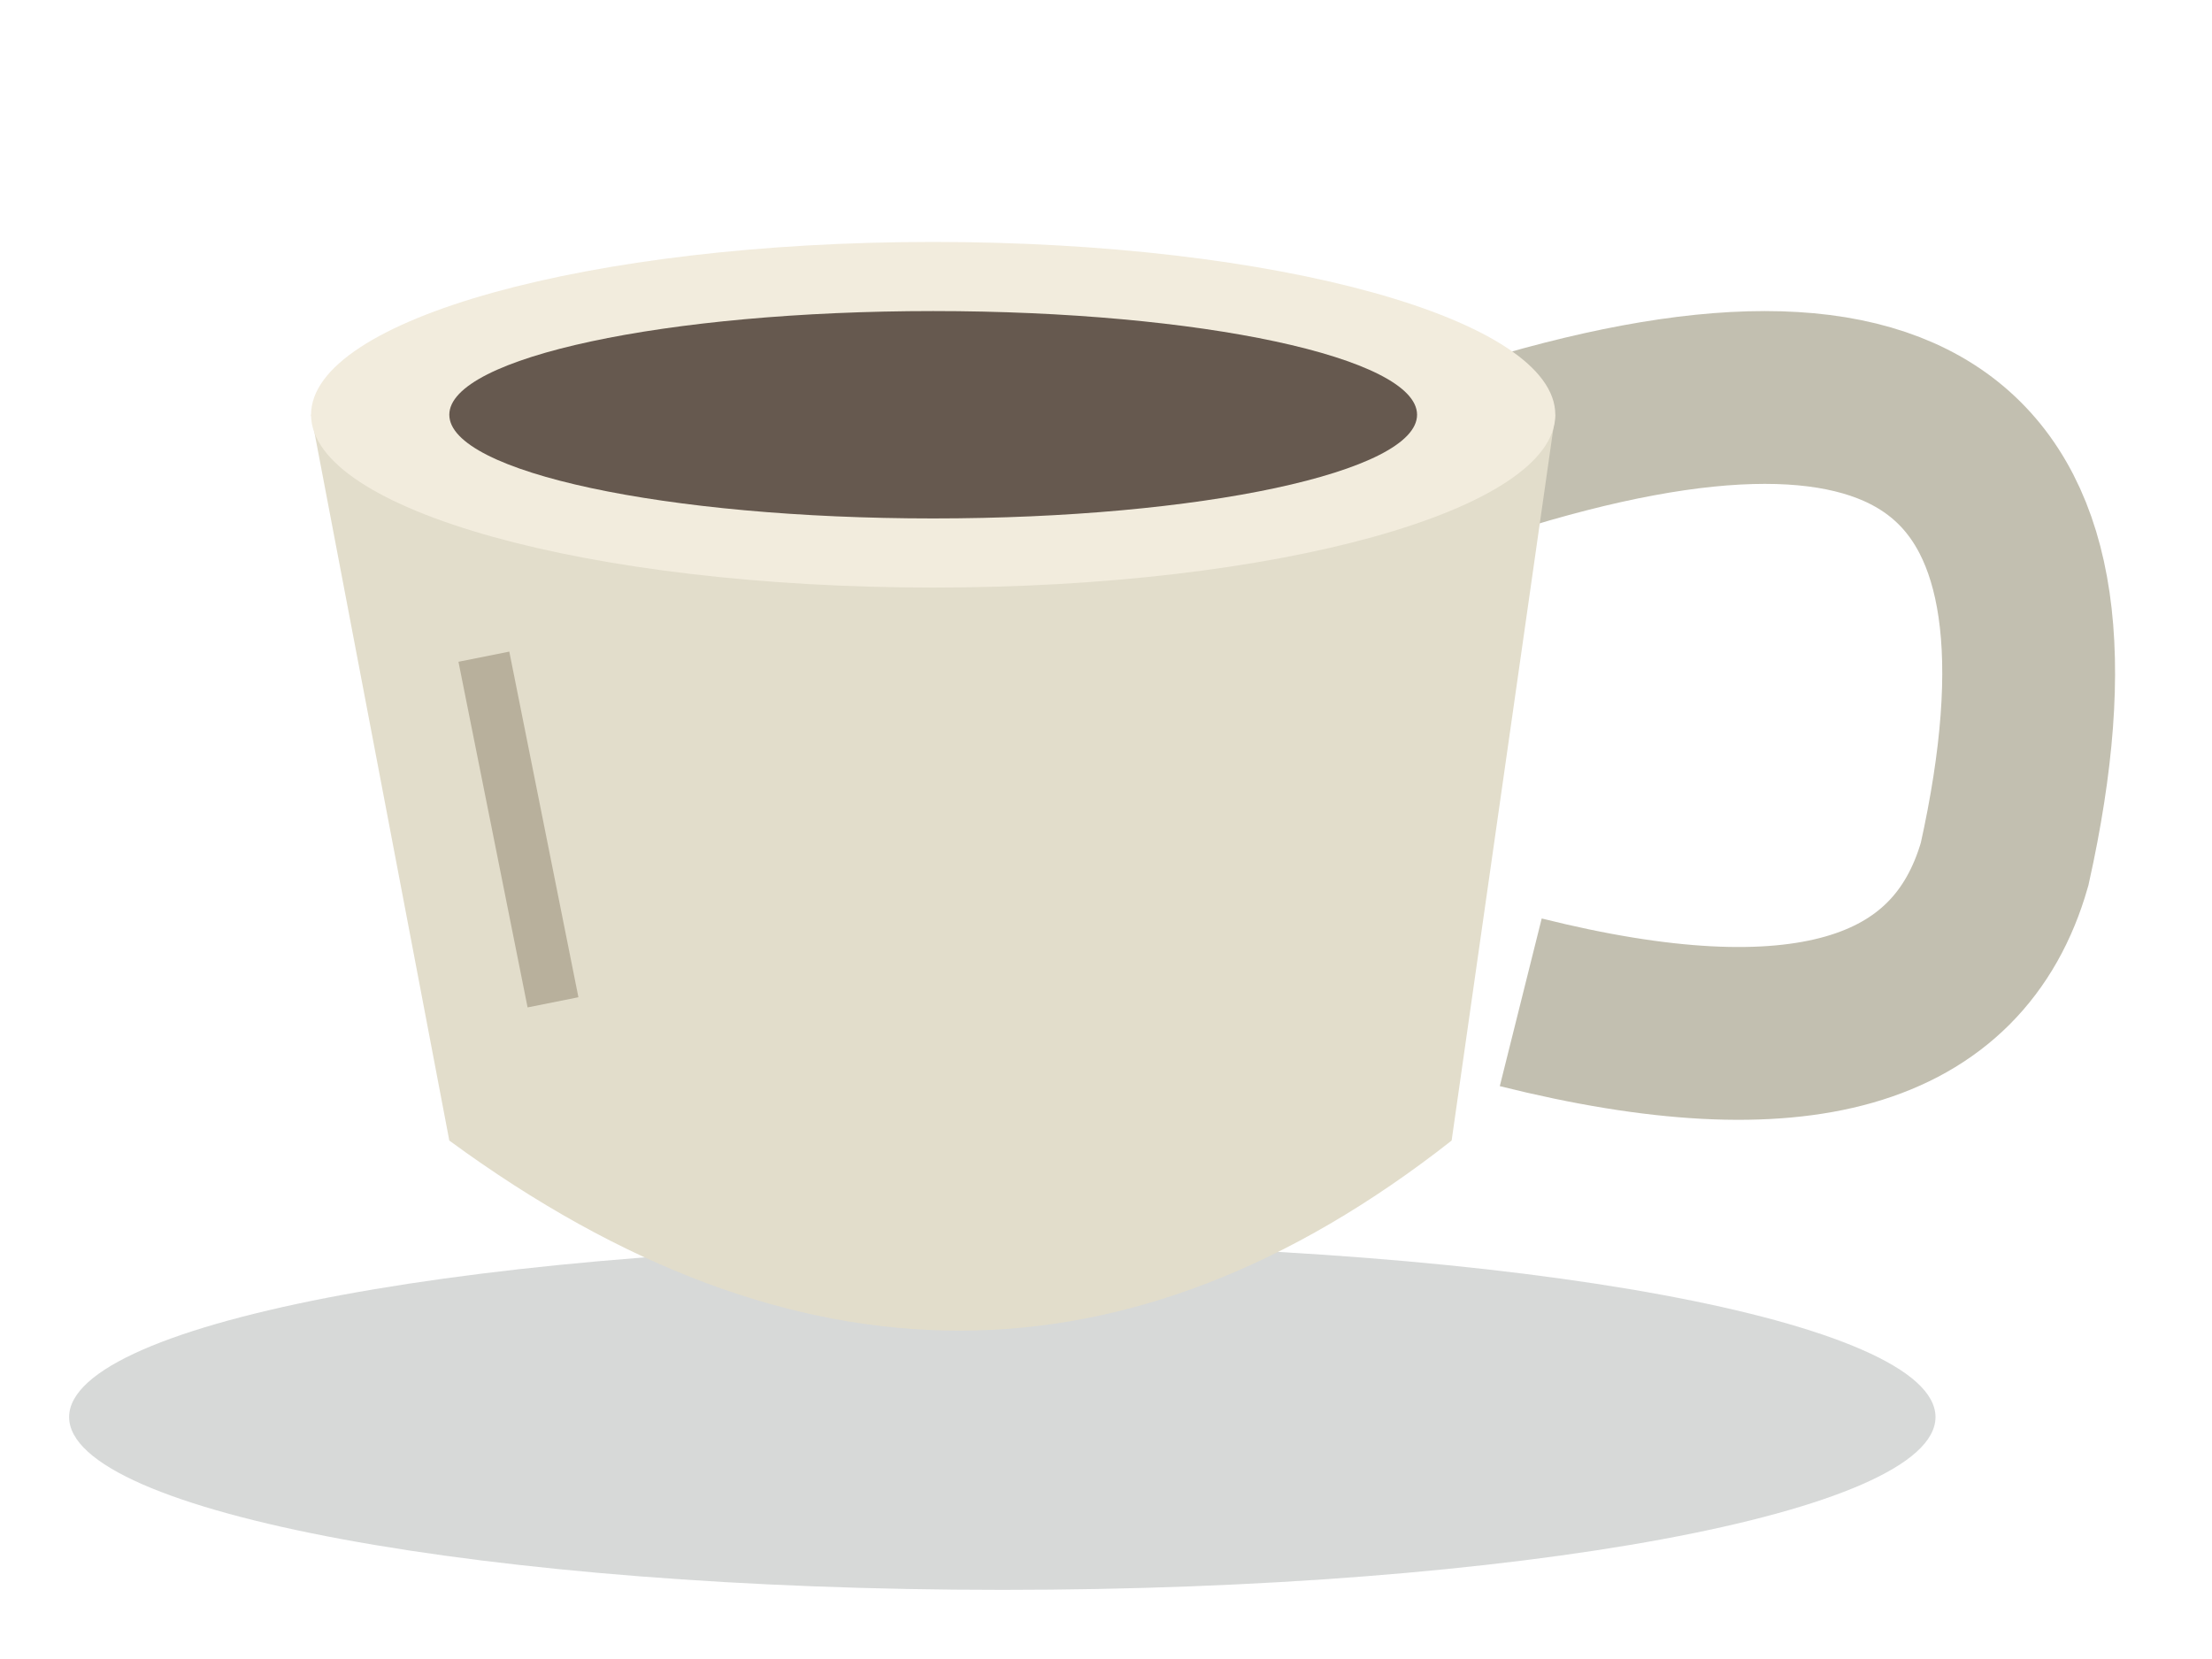
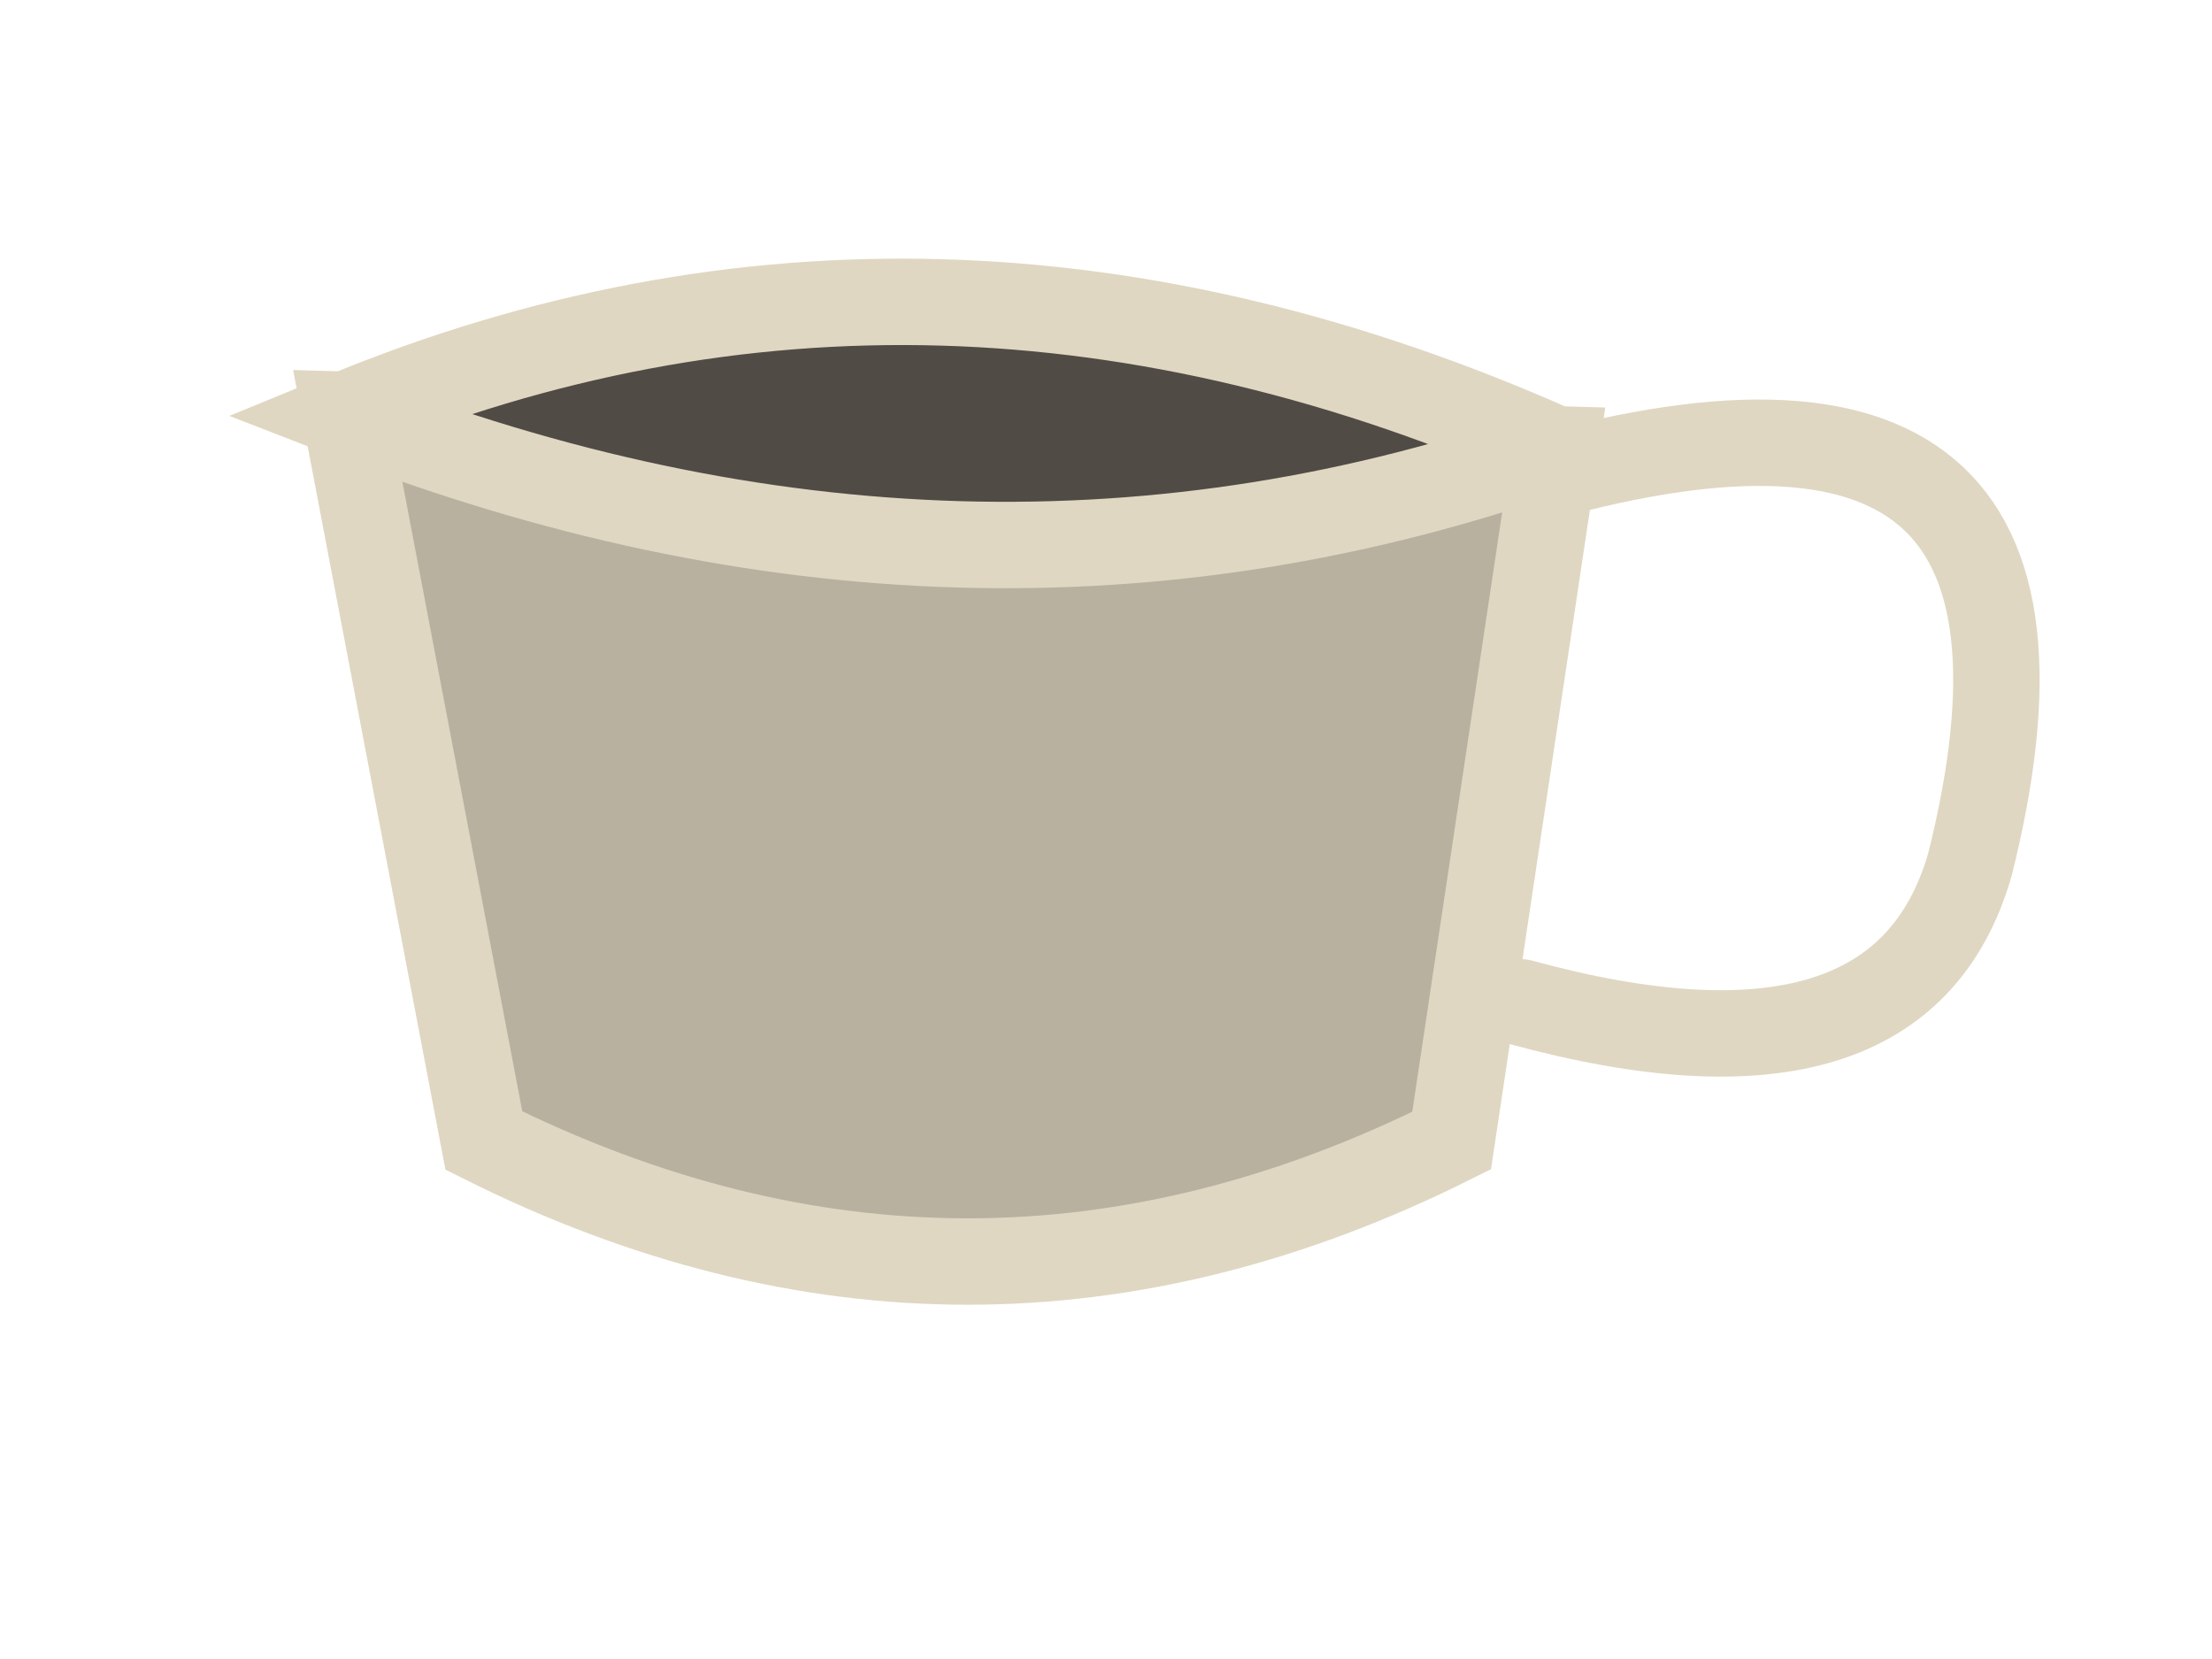
<svg xmlns="http://www.w3.org/2000/svg" width="64" height="48" viewBox="0 0 64 48">
-   <ellipse fill="#8B9290" opacity=".35" cx="29" cy="41" rx="27" ry="5" />
-   <path fill="none" stroke="#C2BFB0" stroke-width="5" d="M43 13 Q62 7 58 25 Q56 32 44 29" />
-   <path fill="#E2DDCB" d="M9 12 L45 12 L42 33 Q28 44 13 33Z" />
-   <ellipse fill="#F2ECDD" cx="27" cy="12" rx="18" ry="5" />
-   <ellipse fill="#66594F" cx="27" cy="12" rx="14" ry="3" />
-   <path fill="none" stroke="#B8B09C" stroke-width="1.5" d="M14 19 L16 29" />
+   <g stroke="#dfd7c2" stroke-width="2.5" stroke-linecap="round">
+     <path fill="none" d="M44 14 Q61 9 57 25 Q55 32 44 29" />
+     <path fill="#b8b1a0" d="M10 12 L45 13 L42 33 Q28 40 14 33Z" />
+     <path fill="#514b46" d="M10 12 Q27 5 45 13 Q28 19 10 12Z" />
+   </g>
</svg>
